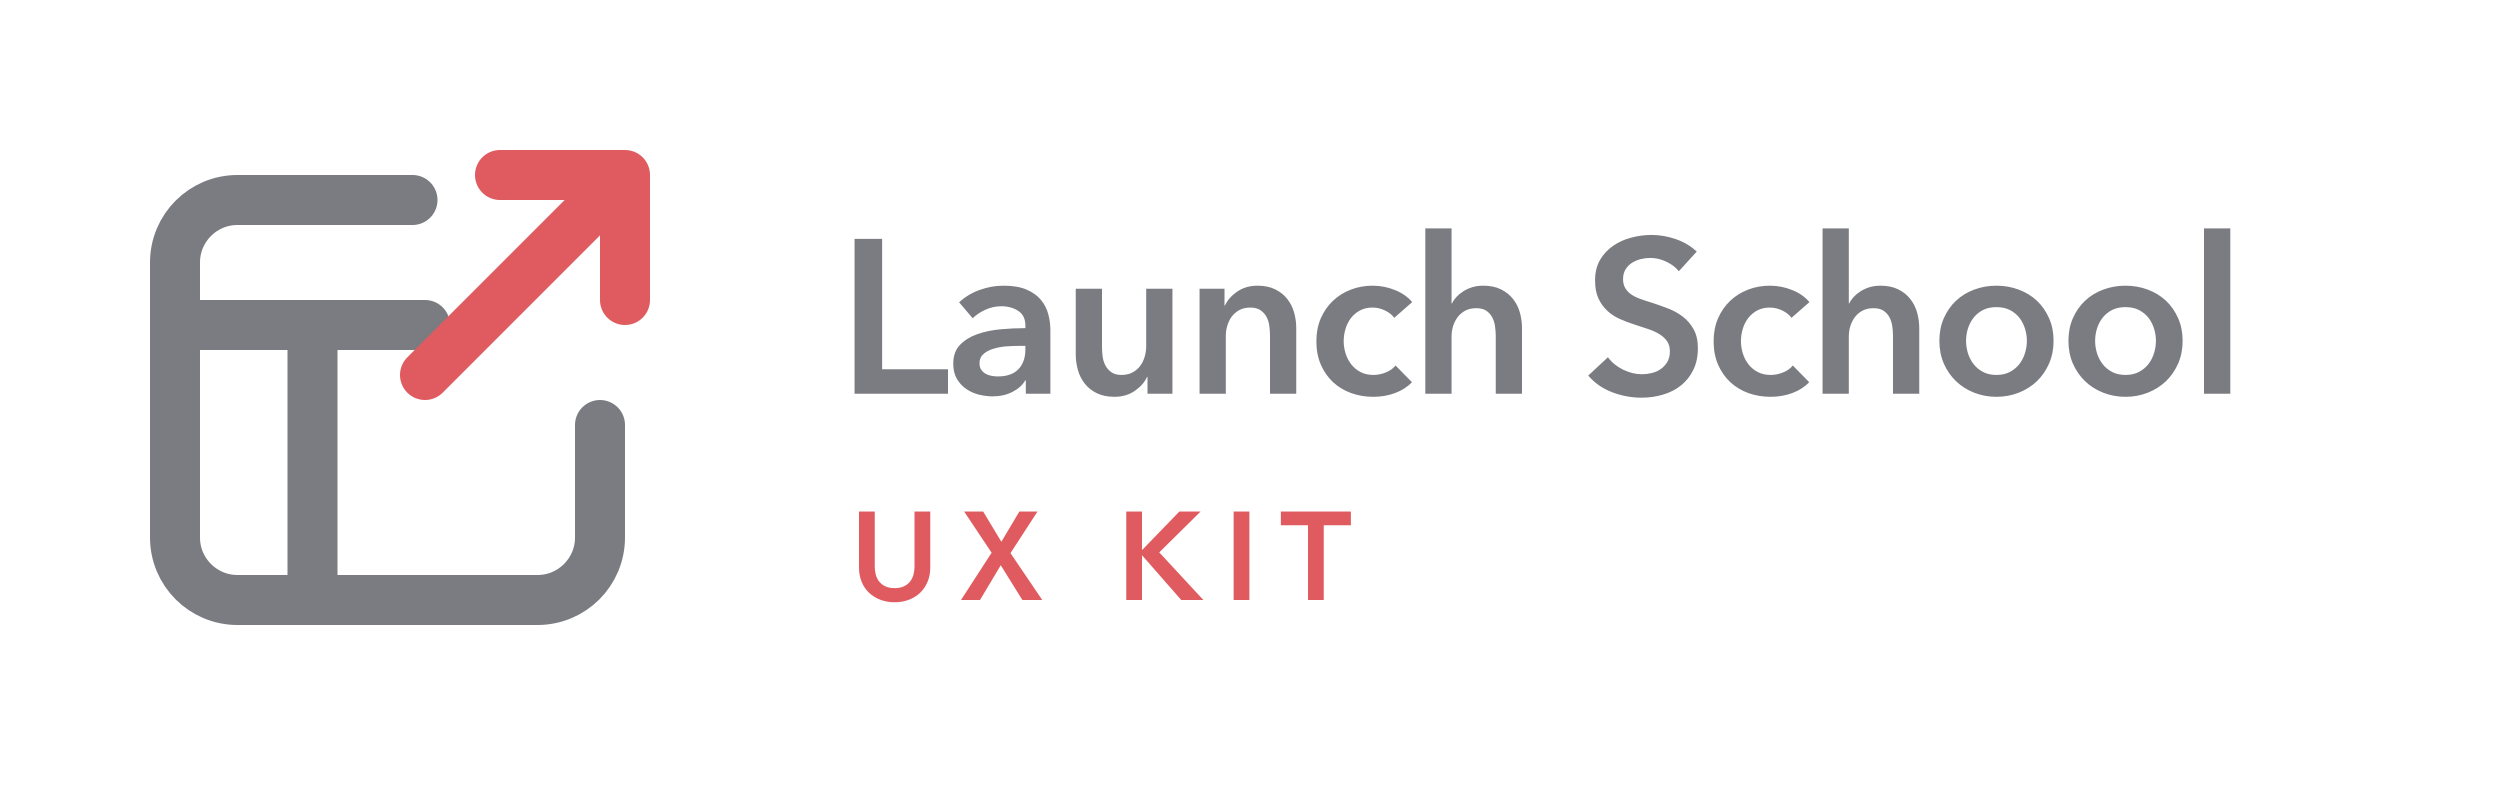
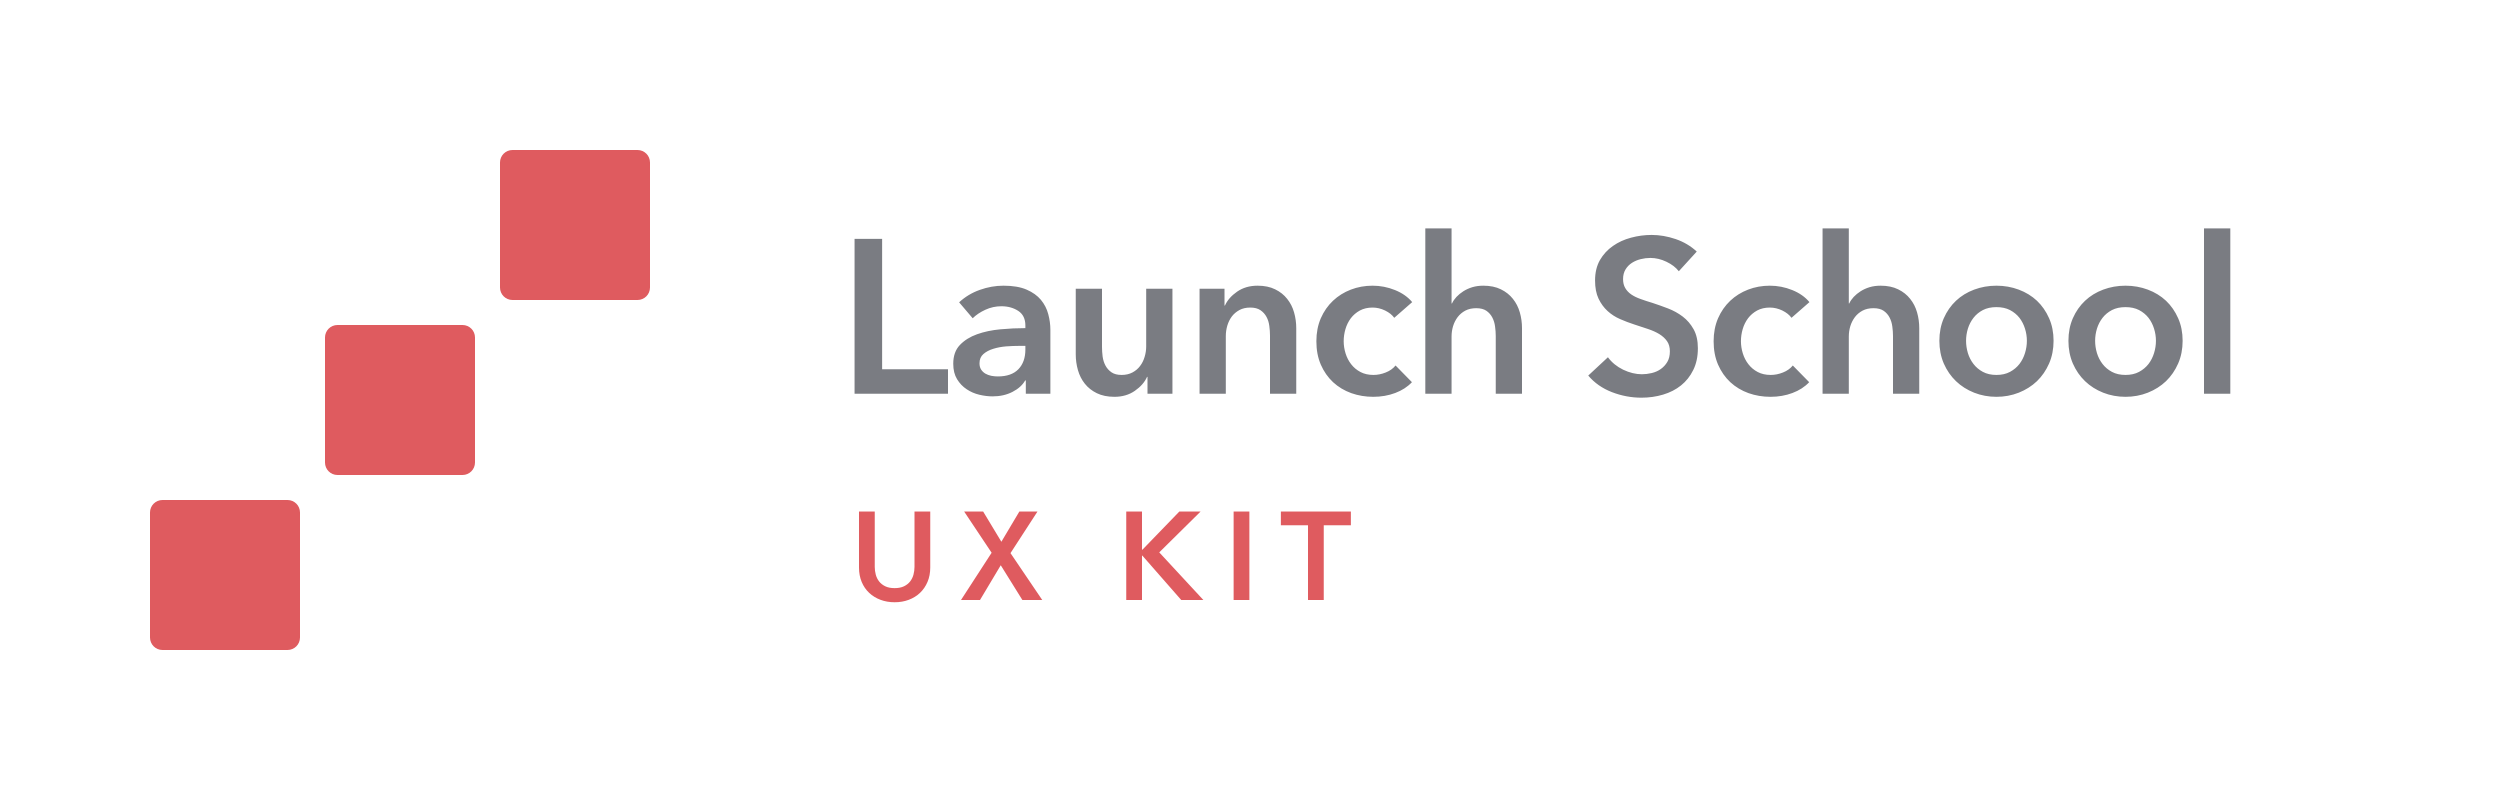
<svg xmlns="http://www.w3.org/2000/svg" width="400" height="128" viewBox="0 0 400 128" fill="none" role="img" aria-labelledby="logo-title logo-description">
-   <g stroke-width="8" stroke-linecap="round" stroke-linejoin="round">
-     <path d="M66 32H38a10 10 0 0 0-10 10v44a10 10 0 0 0 10 10h48a10 10 0 0 0 10-10V68M28 52h40M50 52v44" stroke="#7A7C82" />
-     <path d="m68 60 32-32M80 28h20v20" stroke="#DF5B5F" />
+   <g fill="#DF5B5F">
+     <rect x="24" y="80" width="24" height="24" rx="2" />
+     <rect x="52" y="52" width="24" height="24" rx="2" />
+     <rect x="80" y="24" width="24" height="24" rx="2" />
  </g>
  <path fill="#7A7C82" d="M136.73 38.22 L141.14 38.22 L141.14 59.08 L151.68 59.08 L151.68 63 L136.73 63 Z M164.13 60.87 L164.03 60.87 Q163.4 61.98 162 62.7 Q160.6 63.42 158.81 63.42 Q157.8 63.42 156.7 63.16 Q155.59 62.9 154.67 62.28 Q153.74 61.67 153.13 60.67 Q152.52 59.67 152.52 58.2 Q152.52 56.31 153.58 55.2 Q154.65 54.08 156.33 53.48 Q158.01 52.88 160.06 52.69 Q162.11 52.5 164.06 52.5 L164.06 52.08 Q164.06 50.5 162.93 49.75 Q161.79 49 160.22 49 Q158.88 49 157.66 49.56 Q156.44 50.12 155.63 50.92 L153.46 48.37 Q154.9 47.04 156.77 46.38 Q158.64 45.71 160.56 45.71 Q162.81 45.71 164.26 46.34 Q165.71 46.97 166.55 47.98 Q167.39 49 167.72 50.26 Q168.06 51.52 168.06 52.78 L168.06 63 L164.13 63 Z M164.06 55.34 L163.12 55.34 Q162.11 55.34 160.99 55.42 Q159.87 55.51 158.92 55.81 Q157.97 56.1 157.34 56.65 Q156.72 57.19 156.72 58.13 Q156.72 58.73 156.98 59.13 Q157.24 59.53 157.66 59.78 Q158.08 60.02 158.6 60.13 Q159.13 60.23 159.66 60.23 Q161.82 60.23 162.94 59.08 Q164.06 57.92 164.06 55.93 Z M187.59 63 L183.6 63 L183.6 60.3 L183.53 60.3 Q182.97 61.56 181.58 62.53 Q180.2 63.49 178.31 63.49 Q176.67 63.49 175.49 62.91 Q174.32 62.34 173.57 61.39 Q172.82 60.45 172.47 59.22 Q172.12 57.99 172.12 56.7 L172.12 46.2 L176.32 46.2 L176.32 55.51 Q176.32 56.24 176.42 57.05 Q176.53 57.85 176.88 58.5 Q177.23 59.15 177.84 59.57 Q178.45 59.99 179.47 59.99 Q180.45 59.99 181.2 59.59 Q181.95 59.19 182.42 58.55 Q182.9 57.92 183.14 57.1 Q183.39 56.28 183.39 55.44 L183.39 46.2 L187.59 46.2 Z M191.93 46.2 L195.92 46.2 L195.92 48.89 L195.99 48.89 Q196.55 47.63 197.93 46.67 Q199.31 45.71 201.2 45.71 Q202.85 45.71 204.02 46.29 Q205.19 46.86 205.94 47.81 Q206.7 48.75 207.05 49.98 Q207.4 51.2 207.4 52.5 L207.4 63 L203.2 63 L203.2 53.69 Q203.2 52.95 203.09 52.15 Q202.99 51.34 202.64 50.7 Q202.29 50.05 201.67 49.63 Q201.06 49.21 200.05 49.21 Q199.03 49.21 198.3 49.61 Q197.56 50.02 197.09 50.64 Q196.62 51.27 196.37 52.1 Q196.13 52.92 196.13 53.76 L196.13 63 L191.93 63 Z M223.08 50.85 Q222.59 50.16 221.61 49.68 Q220.63 49.21 219.61 49.21 Q218.46 49.21 217.58 49.68 Q216.71 50.16 216.13 50.92 Q215.55 51.7 215.27 52.66 Q214.99 53.62 214.99 54.6 Q214.99 55.58 215.29 56.54 Q215.59 57.51 216.18 58.27 Q216.78 59.05 217.67 59.52 Q218.56 59.99 219.75 59.99 Q220.73 59.99 221.71 59.6 Q222.69 59.22 223.29 58.48 L225.91 61.15 Q224.86 62.27 223.23 62.88 Q221.61 63.49 219.72 63.49 Q217.86 63.49 216.2 62.9 Q214.54 62.3 213.29 61.15 Q212.05 59.99 211.33 58.34 Q210.62 56.7 210.62 54.6 Q210.62 52.57 211.33 50.92 Q212.05 49.28 213.28 48.12 Q214.5 46.97 216.13 46.34 Q217.76 45.71 219.61 45.71 Q221.47 45.71 223.2 46.41 Q224.93 47.11 225.95 48.34 Z M237.32 45.71 Q238.97 45.71 240.14 46.29 Q241.31 46.86 242.06 47.81 Q242.82 48.75 243.17 49.98 Q243.52 51.2 243.52 52.5 L243.52 63 L239.32 63 L239.32 53.76 Q239.32 53.02 239.21 52.24 Q239.11 51.45 238.77 50.8 Q238.44 50.16 237.83 49.73 Q237.22 49.31 236.2 49.31 Q235.19 49.31 234.45 49.7 Q233.72 50.09 233.23 50.73 Q232.74 51.38 232.49 52.19 Q232.25 52.99 232.25 53.83 L232.25 63 L228.05 63 L228.05 36.54 L232.25 36.54 L232.25 48.55 L232.32 48.55 Q232.56 48.02 233.03 47.51 Q233.51 47 234.14 46.6 Q234.77 46.2 235.57 45.95 Q236.38 45.71 237.32 45.71 Z M268.61 43.4 Q267.91 42.49 266.63 41.88 Q265.36 41.27 264.06 41.27 Q263.29 41.27 262.52 41.46 Q261.75 41.65 261.12 42.05 Q260.49 42.45 260.09 43.1 Q259.69 43.75 259.69 44.66 Q259.69 45.5 260.04 46.09 Q260.39 46.69 261 47.11 Q261.61 47.53 262.49 47.84 Q263.36 48.16 264.41 48.47 Q265.6 48.86 266.88 49.35 Q268.16 49.84 269.22 50.64 Q270.29 51.45 270.97 52.67 Q271.66 53.9 271.66 55.72 Q271.66 57.72 270.92 59.2 Q270.19 60.69 268.96 61.67 Q267.74 62.65 266.09 63.14 Q264.45 63.63 262.63 63.63 Q260.21 63.63 257.9 62.74 Q255.59 61.84 254.12 60.09 L257.27 57.16 Q258.18 58.41 259.7 59.15 Q261.23 59.88 262.7 59.88 Q263.47 59.88 264.27 59.69 Q265.08 59.5 265.72 59.05 Q266.37 58.59 266.77 57.91 Q267.18 57.23 267.18 56.21 Q267.18 55.23 266.72 54.58 Q266.27 53.94 265.5 53.46 Q264.73 52.99 263.68 52.64 Q262.63 52.29 261.47 51.91 Q260.35 51.55 259.23 51.06 Q258.11 50.58 257.22 49.77 Q256.33 48.96 255.77 47.79 Q255.21 46.62 255.21 44.87 Q255.21 42.98 255.99 41.61 Q256.78 40.25 258.06 39.36 Q259.34 38.46 260.96 38.03 Q262.59 37.59 264.27 37.59 Q266.16 37.59 268.1 38.25 Q270.05 38.92 271.48 40.25 Z M286.64 50.85 Q286.15 50.16 285.17 49.68 Q284.19 49.21 283.17 49.21 Q282.02 49.21 281.14 49.68 Q280.27 50.16 279.69 50.92 Q279.11 51.7 278.83 52.66 Q278.55 53.62 278.55 54.6 Q278.55 55.58 278.85 56.54 Q279.15 57.51 279.74 58.27 Q280.34 59.05 281.23 59.52 Q282.12 59.99 283.31 59.99 Q284.29 59.99 285.27 59.6 Q286.25 59.22 286.85 58.48 L289.47 61.15 Q288.42 62.27 286.79 62.88 Q285.17 63.49 283.28 63.49 Q281.42 63.49 279.76 62.9 Q278.1 62.3 276.85 61.15 Q275.61 59.99 274.89 58.34 Q274.18 56.7 274.18 54.6 Q274.18 52.57 274.89 50.92 Q275.61 49.28 276.84 48.12 Q278.06 46.97 279.69 46.34 Q281.32 45.71 283.17 45.71 Q285.03 45.71 286.76 46.41 Q288.49 47.11 289.51 48.34 Z M300.88 45.71 Q302.53 45.71 303.7 46.29 Q304.87 46.86 305.62 47.81 Q306.38 48.75 306.73 49.98 Q307.08 51.2 307.08 52.5 L307.08 63 L302.88 63 L302.88 53.76 Q302.88 53.02 302.77 52.24 Q302.67 51.45 302.33 50.8 Q302 50.16 301.39 49.73 Q300.78 49.31 299.76 49.31 Q298.75 49.31 298.01 49.7 Q297.28 50.09 296.79 50.73 Q296.3 51.38 296.05 52.19 Q295.81 52.99 295.81 53.83 L295.81 63 L291.61 63 L291.61 36.54 L295.81 36.54 L295.81 48.55 L295.88 48.55 Q296.12 48.02 296.59 47.51 Q297.07 47 297.7 46.6 Q298.33 46.2 299.13 45.95 Q299.94 45.71 300.88 45.71 Z M310.3 54.53 Q310.3 52.53 311.01 50.91 Q311.73 49.28 312.96 48.12 Q314.18 46.97 315.86 46.34 Q317.54 45.71 319.43 45.71 Q321.32 45.71 323 46.34 Q324.68 46.97 325.91 48.12 Q327.13 49.28 327.85 50.91 Q328.57 52.53 328.57 54.53 Q328.57 56.52 327.85 58.17 Q327.13 59.81 325.91 60.99 Q324.68 62.16 323 62.83 Q321.32 63.49 319.43 63.49 Q317.54 63.49 315.86 62.83 Q314.18 62.16 312.96 60.99 Q311.73 59.81 311.01 58.17 Q310.3 56.52 310.3 54.53 Z M314.57 54.53 Q314.57 55.51 314.86 56.49 Q315.16 57.47 315.76 58.24 Q316.35 59.01 317.26 59.5 Q318.17 59.99 319.43 59.99 Q320.69 59.99 321.6 59.5 Q322.51 59.01 323.11 58.24 Q323.7 57.47 324 56.49 Q324.3 55.51 324.3 54.53 Q324.3 53.55 324 52.59 Q323.7 51.62 323.11 50.85 Q322.51 50.09 321.6 49.61 Q320.69 49.14 319.43 49.14 Q318.17 49.14 317.26 49.61 Q316.35 50.09 315.76 50.85 Q315.16 51.62 314.86 52.59 Q314.57 53.55 314.57 54.53 Z M330.95 54.53 Q330.95 52.53 331.66 50.91 Q332.38 49.28 333.61 48.12 Q334.83 46.97 336.51 46.34 Q338.19 45.71 340.08 45.71 Q341.97 45.71 343.65 46.34 Q345.33 46.97 346.56 48.12 Q347.78 49.28 348.5 50.91 Q349.22 52.53 349.22 54.53 Q349.22 56.52 348.5 58.17 Q347.78 59.81 346.56 60.99 Q345.33 62.16 343.65 62.83 Q341.97 63.49 340.08 63.49 Q338.19 63.49 336.51 62.83 Q334.83 62.16 333.61 60.99 Q332.38 59.81 331.66 58.17 Q330.95 56.52 330.95 54.53 Z M335.22 54.53 Q335.22 55.51 335.51 56.49 Q335.81 57.47 336.41 58.24 Q337 59.01 337.91 59.5 Q338.82 59.99 340.08 59.99 Q341.34 59.99 342.25 59.5 Q343.16 59.01 343.76 58.24 Q344.35 57.47 344.65 56.49 Q344.95 55.51 344.95 54.53 Q344.95 53.55 344.65 52.59 Q344.35 51.62 343.76 50.85 Q343.16 50.09 342.25 49.61 Q341.34 49.14 340.08 49.14 Q338.82 49.14 337.91 49.61 Q337 50.09 336.41 50.85 Q335.81 51.62 335.51 52.59 Q335.22 53.55 335.22 54.53 Z M352.64 36.54 L356.85 36.54 L356.85 63 L352.64 63 Z" />
  <path fill="#DF5B5F" d="M148.84 90.8 Q148.84 92.08 148.4 93.11 Q147.96 94.14 147.2 94.86 Q146.44 95.58 145.4 95.97 Q144.36 96.36 143.14 96.36 Q141.92 96.36 140.88 95.97 Q139.84 95.58 139.07 94.86 Q138.3 94.14 137.87 93.11 Q137.44 92.08 137.44 90.8 L137.44 81.84 L139.96 81.84 L139.96 90.7 Q139.96 91.32 140.12 91.93 Q140.28 92.54 140.65 93.02 Q141.02 93.5 141.63 93.8 Q142.24 94.1 143.14 94.1 Q144.04 94.1 144.65 93.8 Q145.26 93.5 145.63 93.02 Q146 92.54 146.16 91.93 Q146.32 91.32 146.32 90.7 L146.32 81.84 L148.84 81.84 Z M158.66 88.44 L154.26 81.84 L157.3 81.84 L160.22 86.68 L163.1 81.84 L166 81.84 L161.68 88.5 L166.76 96 L163.58 96 L160.12 90.44 L156.8 96 L153.76 96 Z M180.2 81.84 L182.72 81.84 L182.72 87.96 L182.78 87.96 L188.7 81.84 L192.1 81.84 L185.48 88.38 L192.54 96 L189 96 L182.78 88.9 L182.72 88.9 L182.72 96 L180.2 96 Z M197.38 81.84 L199.9 81.84 L199.9 96 L197.38 96 Z M209.28 84.04 L204.94 84.04 L204.94 81.84 L216.14 81.84 L216.14 84.04 L211.8 84.04 L211.8 96 L209.28 96 Z" />
</svg>
